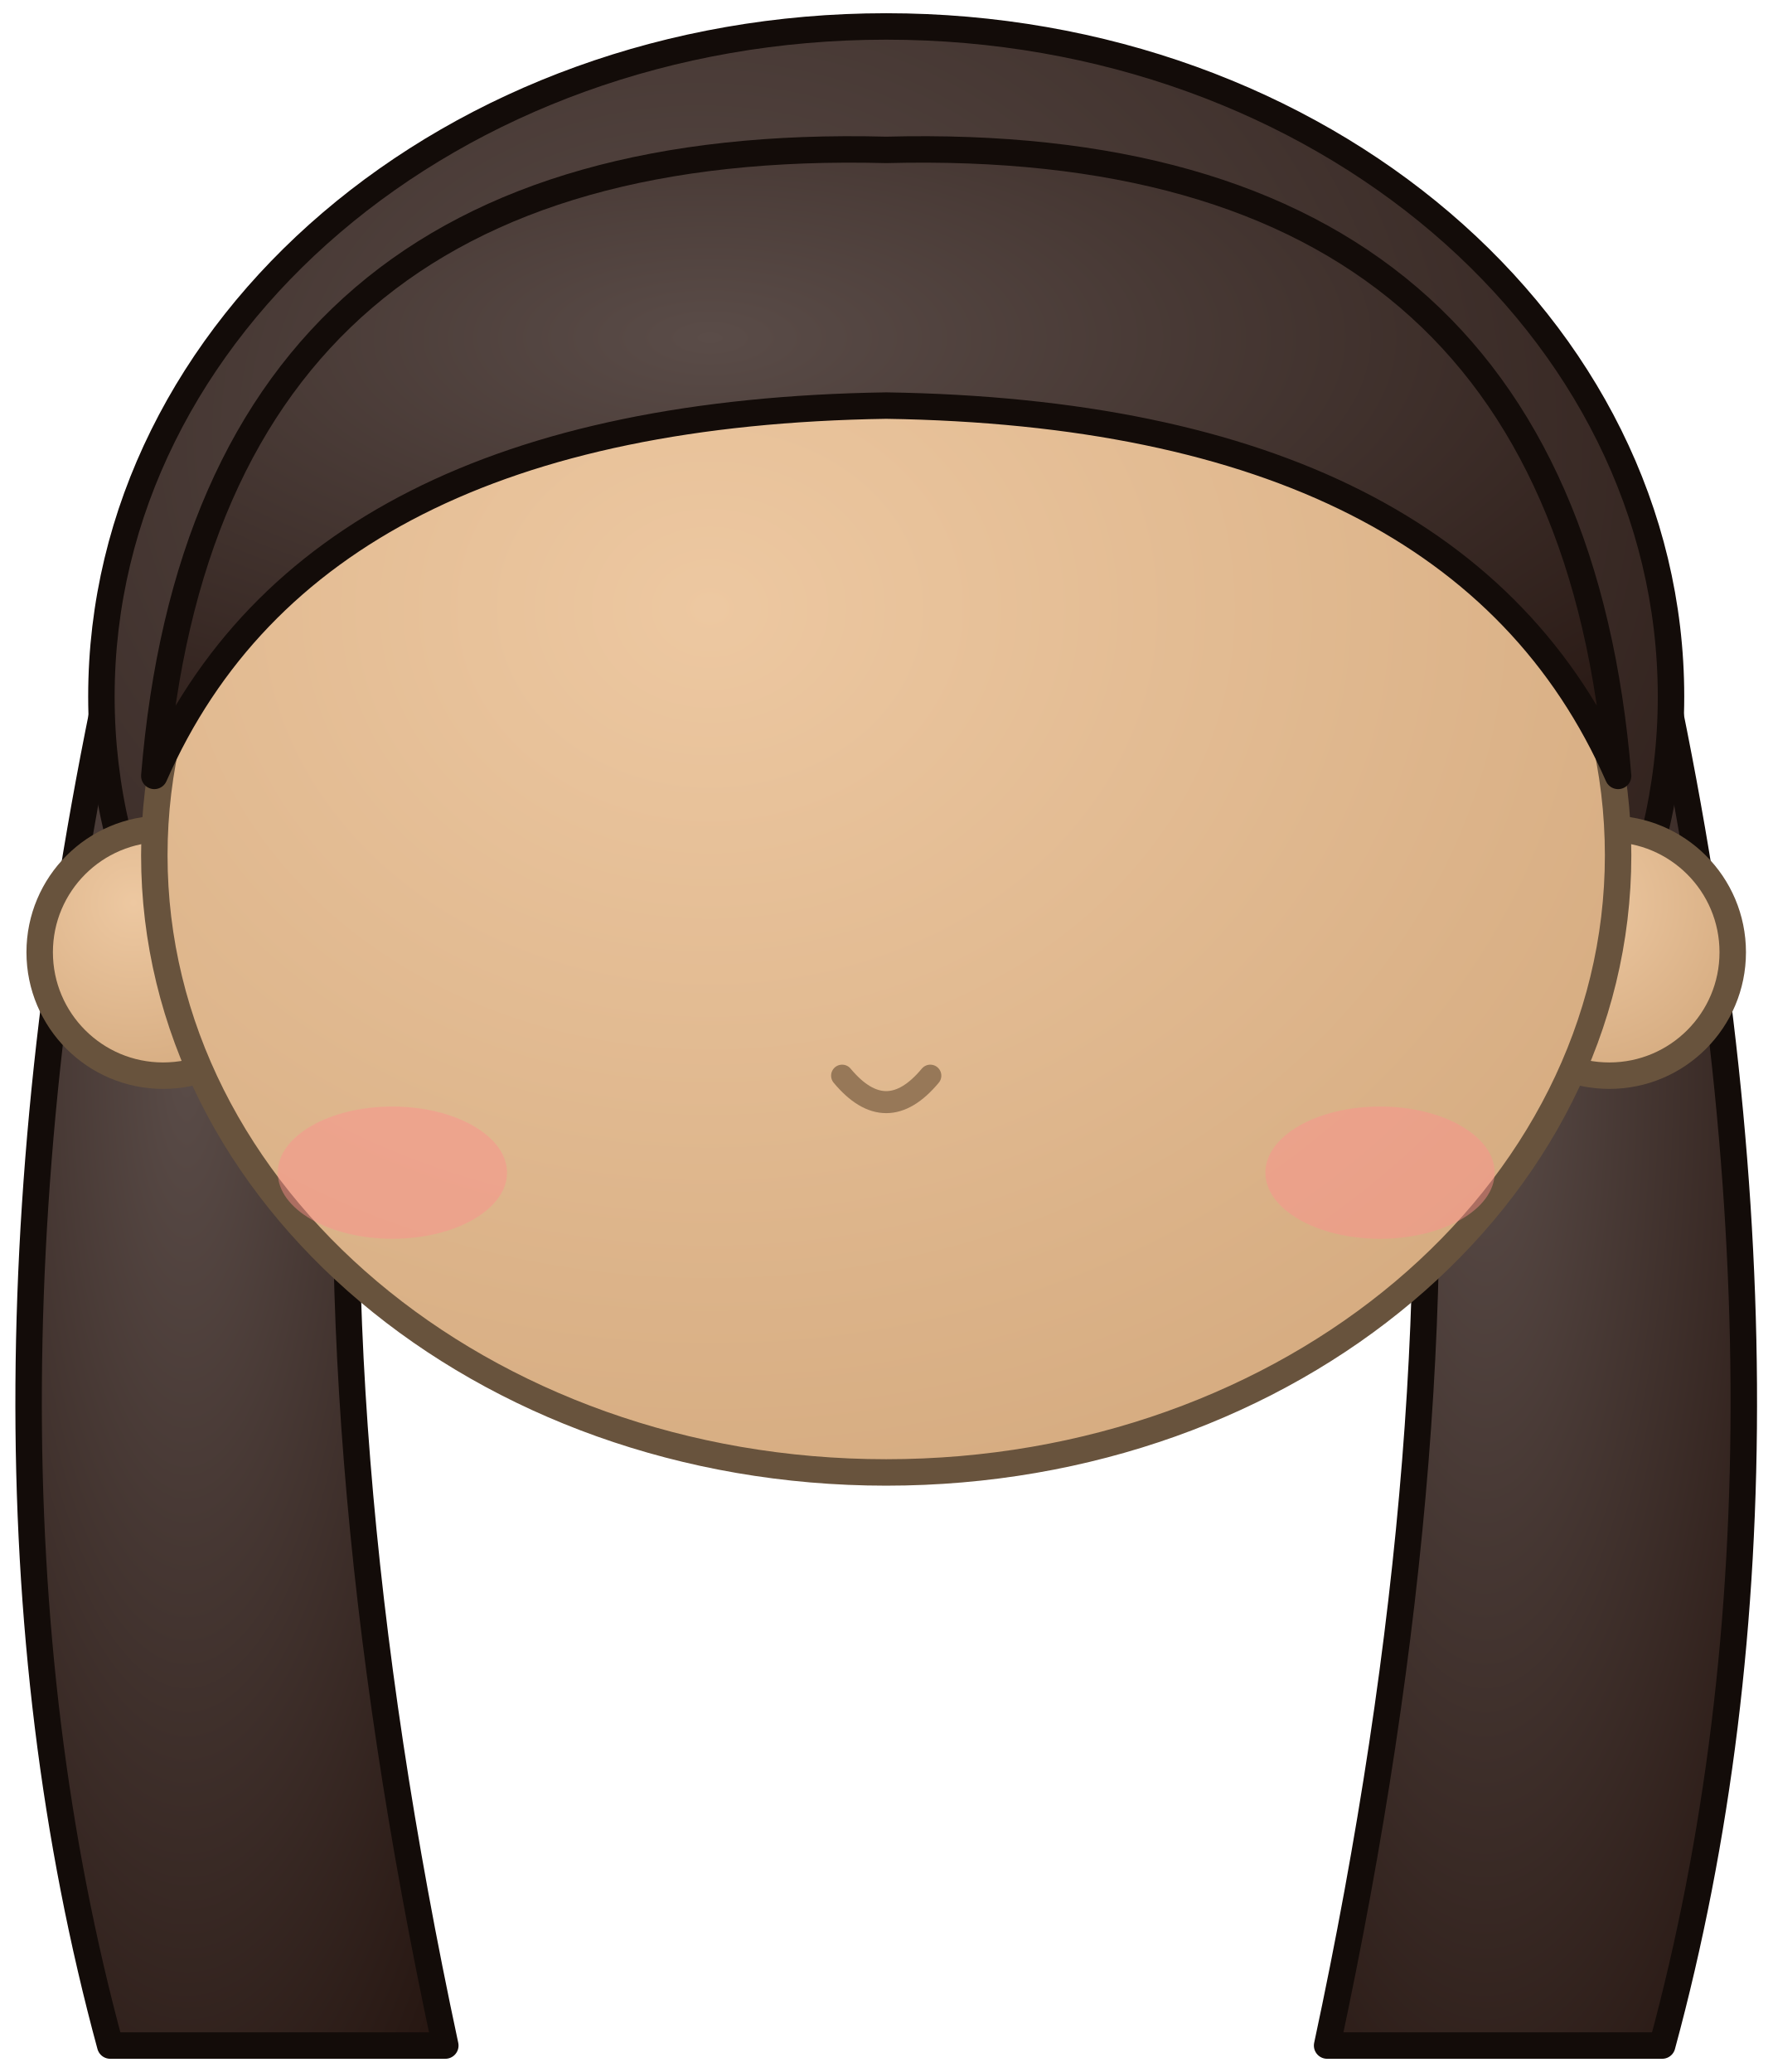
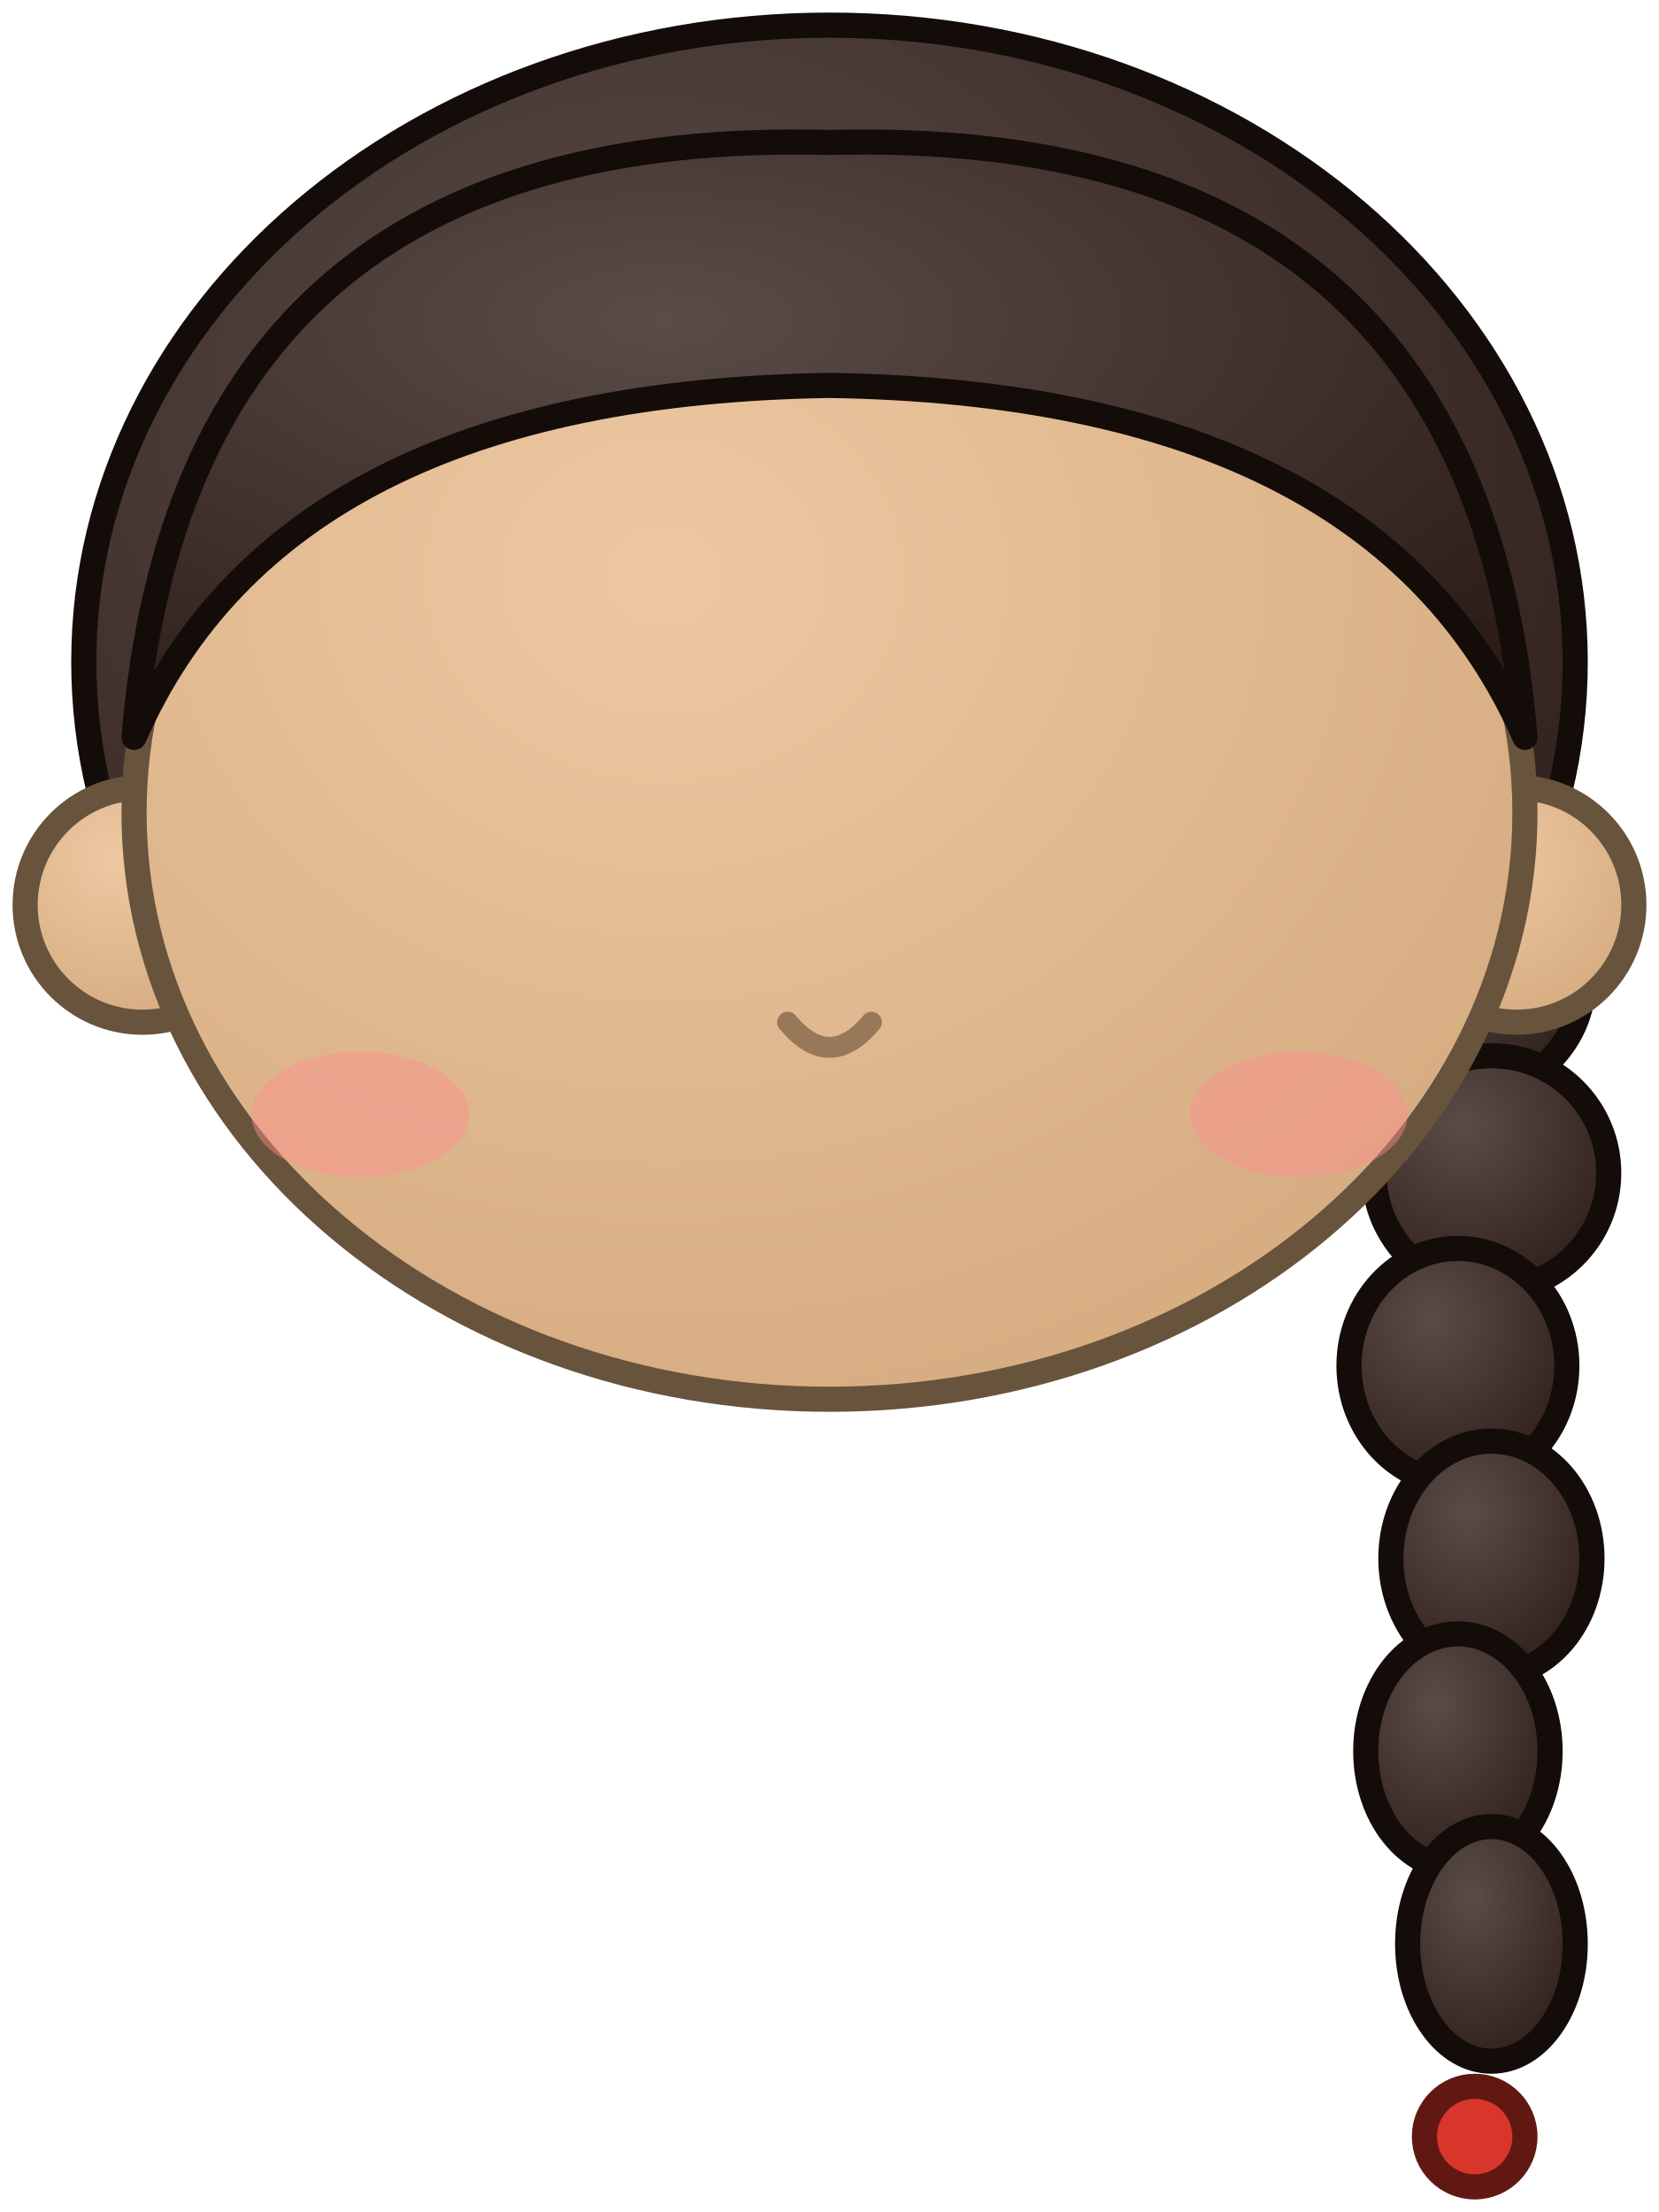
- <svg xmlns="http://www.w3.org/2000/svg" width="402" height="470" viewBox="99 56 402 470">
+ <svg xmlns="http://www.w3.org/2000/svg" width="396" height="528" viewBox="102 56 396 528">
  <defs>
    <radialGradient id="g101" cx="0.38" cy="0.3" r="0.9">
      <stop offset="0" stop-color="#5a4c48" />
      <stop offset="1" stop-color="#271712" />
    </radialGradient>
    <radialGradient id="g102" cx="0.38" cy="0.3" r="0.9">
-       <stop offset="0" stop-color="#5a4c48" />
-       <stop offset="1" stop-color="#271712" />
-     </radialGradient>
-     <radialGradient id="g103" cx="0.38" cy="0.3" r="0.9">
      <stop offset="0" stop-color="#5a4c48" />
      <stop offset="1" stop-color="#271712" />
    </radialGradient>
    <radialGradient id="g1" cx="0.38" cy="0.3" r="0.9">
      <stop offset="0" stop-color="#edc8a1" />
      <stop offset="1" stop-color="#d1a67a" />
    </radialGradient>
    <radialGradient id="g2" cx="0.38" cy="0.3" r="0.9">
      <stop offset="0" stop-color="#edc8a1" />
      <stop offset="1" stop-color="#d1a67a" />
    </radialGradient>
    <radialGradient id="g3" cx="0.38" cy="0.3" r="0.9">
      <stop offset="0" stop-color="#edc8a1" />
      <stop offset="1" stop-color="#d1a67a" />
    </radialGradient>
    <radialGradient id="g301" cx="0.38" cy="0.3" r="0.9">
      <stop offset="0" stop-color="#5a4c48" />
      <stop offset="1" stop-color="#271712" />
    </radialGradient>
  </defs>
-   <path d="M 126 200 Q 86 380 124 520 L 200 520 Q 170 380 180 270 Z" fill="url(#g101)" stroke="#130c09" stroke-width="6" stroke-linejoin="round" stroke-linecap="round" />
-   <path d="M 474 200 Q 514 380 476 520 L 400 520 Q 430 380 420 270 Z" fill="url(#g102)" stroke="#130c09" stroke-width="6" stroke-linejoin="round" stroke-linecap="round" />
-   <ellipse cx="300" cy="214" rx="178" ry="152" fill="url(#g103)" stroke="#130c09" stroke-width="6" stroke-linejoin="round" stroke-linecap="round" />
+   <ellipse cx="450" cy="290" rx="30" ry="28" fill="url(#g101)" stroke="#130c09" stroke-width="6" stroke-linejoin="round" stroke-linecap="round" />
+   <ellipse cx="458" cy="336" rx="28" ry="28" fill="url(#g101)" stroke="#130c09" stroke-width="6" stroke-linejoin="round" stroke-linecap="round" />
+   <ellipse cx="450" cy="382" rx="26" ry="28" fill="url(#g101)" stroke="#130c09" stroke-width="6" stroke-linejoin="round" stroke-linecap="round" />
+   <ellipse cx="458" cy="428" rx="24" ry="28" fill="url(#g101)" stroke="#130c09" stroke-width="6" stroke-linejoin="round" stroke-linecap="round" />
+   <ellipse cx="450" cy="474" rx="22" ry="28" fill="url(#g101)" stroke="#130c09" stroke-width="6" stroke-linejoin="round" stroke-linecap="round" />
+   <ellipse cx="458" cy="520" rx="20" ry="28" fill="url(#g101)" stroke="#130c09" stroke-width="6" stroke-linejoin="round" stroke-linecap="round" />
+   <ellipse cx="454" cy="566" rx="12" ry="12" fill="#d8362a" stroke="#611813" stroke-width="6" stroke-linejoin="round" stroke-linecap="round" />
+   <ellipse cx="300" cy="214" rx="178" ry="152" fill="url(#g102)" stroke="#130c09" stroke-width="6" stroke-linejoin="round" stroke-linecap="round" />
  <ellipse cx="136" cy="272" rx="28" ry="28" fill="url(#g1)" stroke="#68533d" stroke-width="6" stroke-linejoin="round" stroke-linecap="round" />
  <ellipse cx="464" cy="272" rx="28" ry="28" fill="url(#g2)" stroke="#68533d" stroke-width="6" stroke-linejoin="round" stroke-linecap="round" />
  <ellipse cx="300" cy="250" rx="166" ry="140" fill="url(#g3)" stroke="#68533d" stroke-width="6" stroke-linejoin="round" stroke-linecap="round" />
  <path d="M 290 300 Q 300 312 310 300" fill="none" stroke="#977858" stroke-width="5" stroke-linejoin="round" stroke-linecap="round" />
  <ellipse cx="188" cy="322" rx="26" ry="15" fill="#ff8f8f" opacity="0.45" />
  <ellipse cx="412" cy="322" rx="26" ry="15" fill="#ff8f8f" opacity="0.45" />
  <path d="M 134 232 Q 146 86 300 90 Q 454 86 466 232 Q 430 150 300 148 Q 170 150 134 232 Z" fill="url(#g301)" stroke="#130c09" stroke-width="6" stroke-linejoin="round" stroke-linecap="round" />
</svg>
